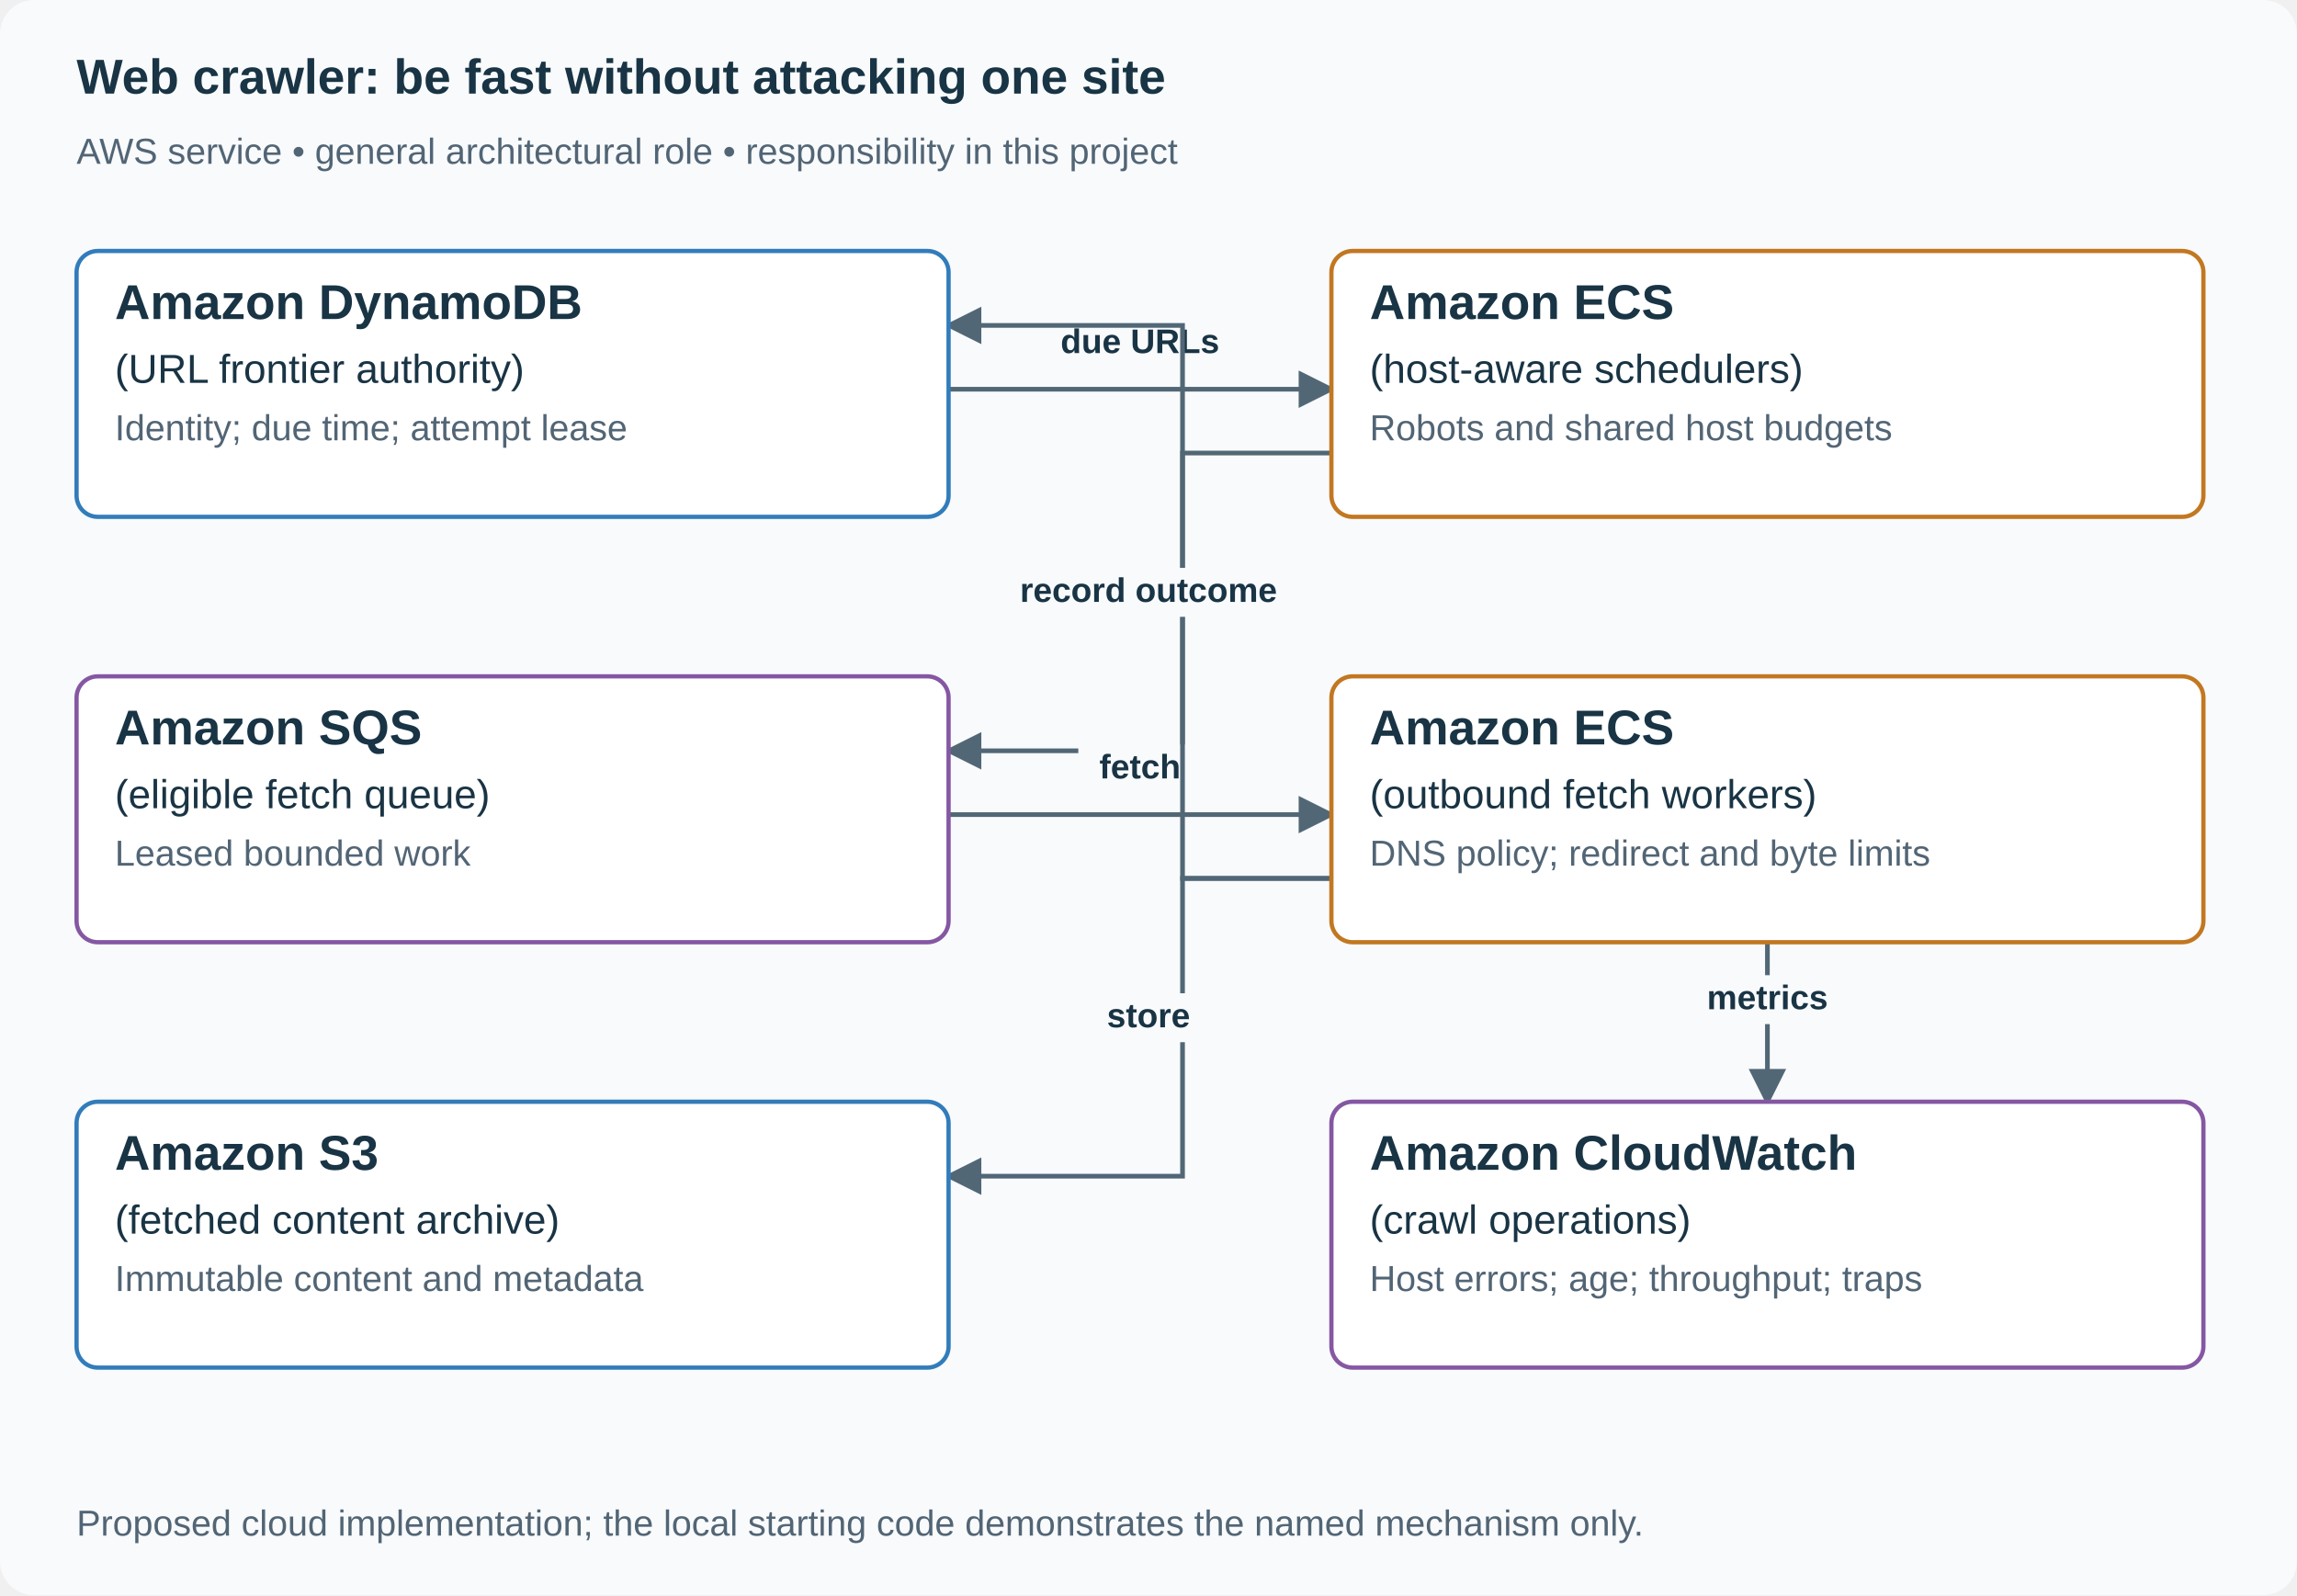
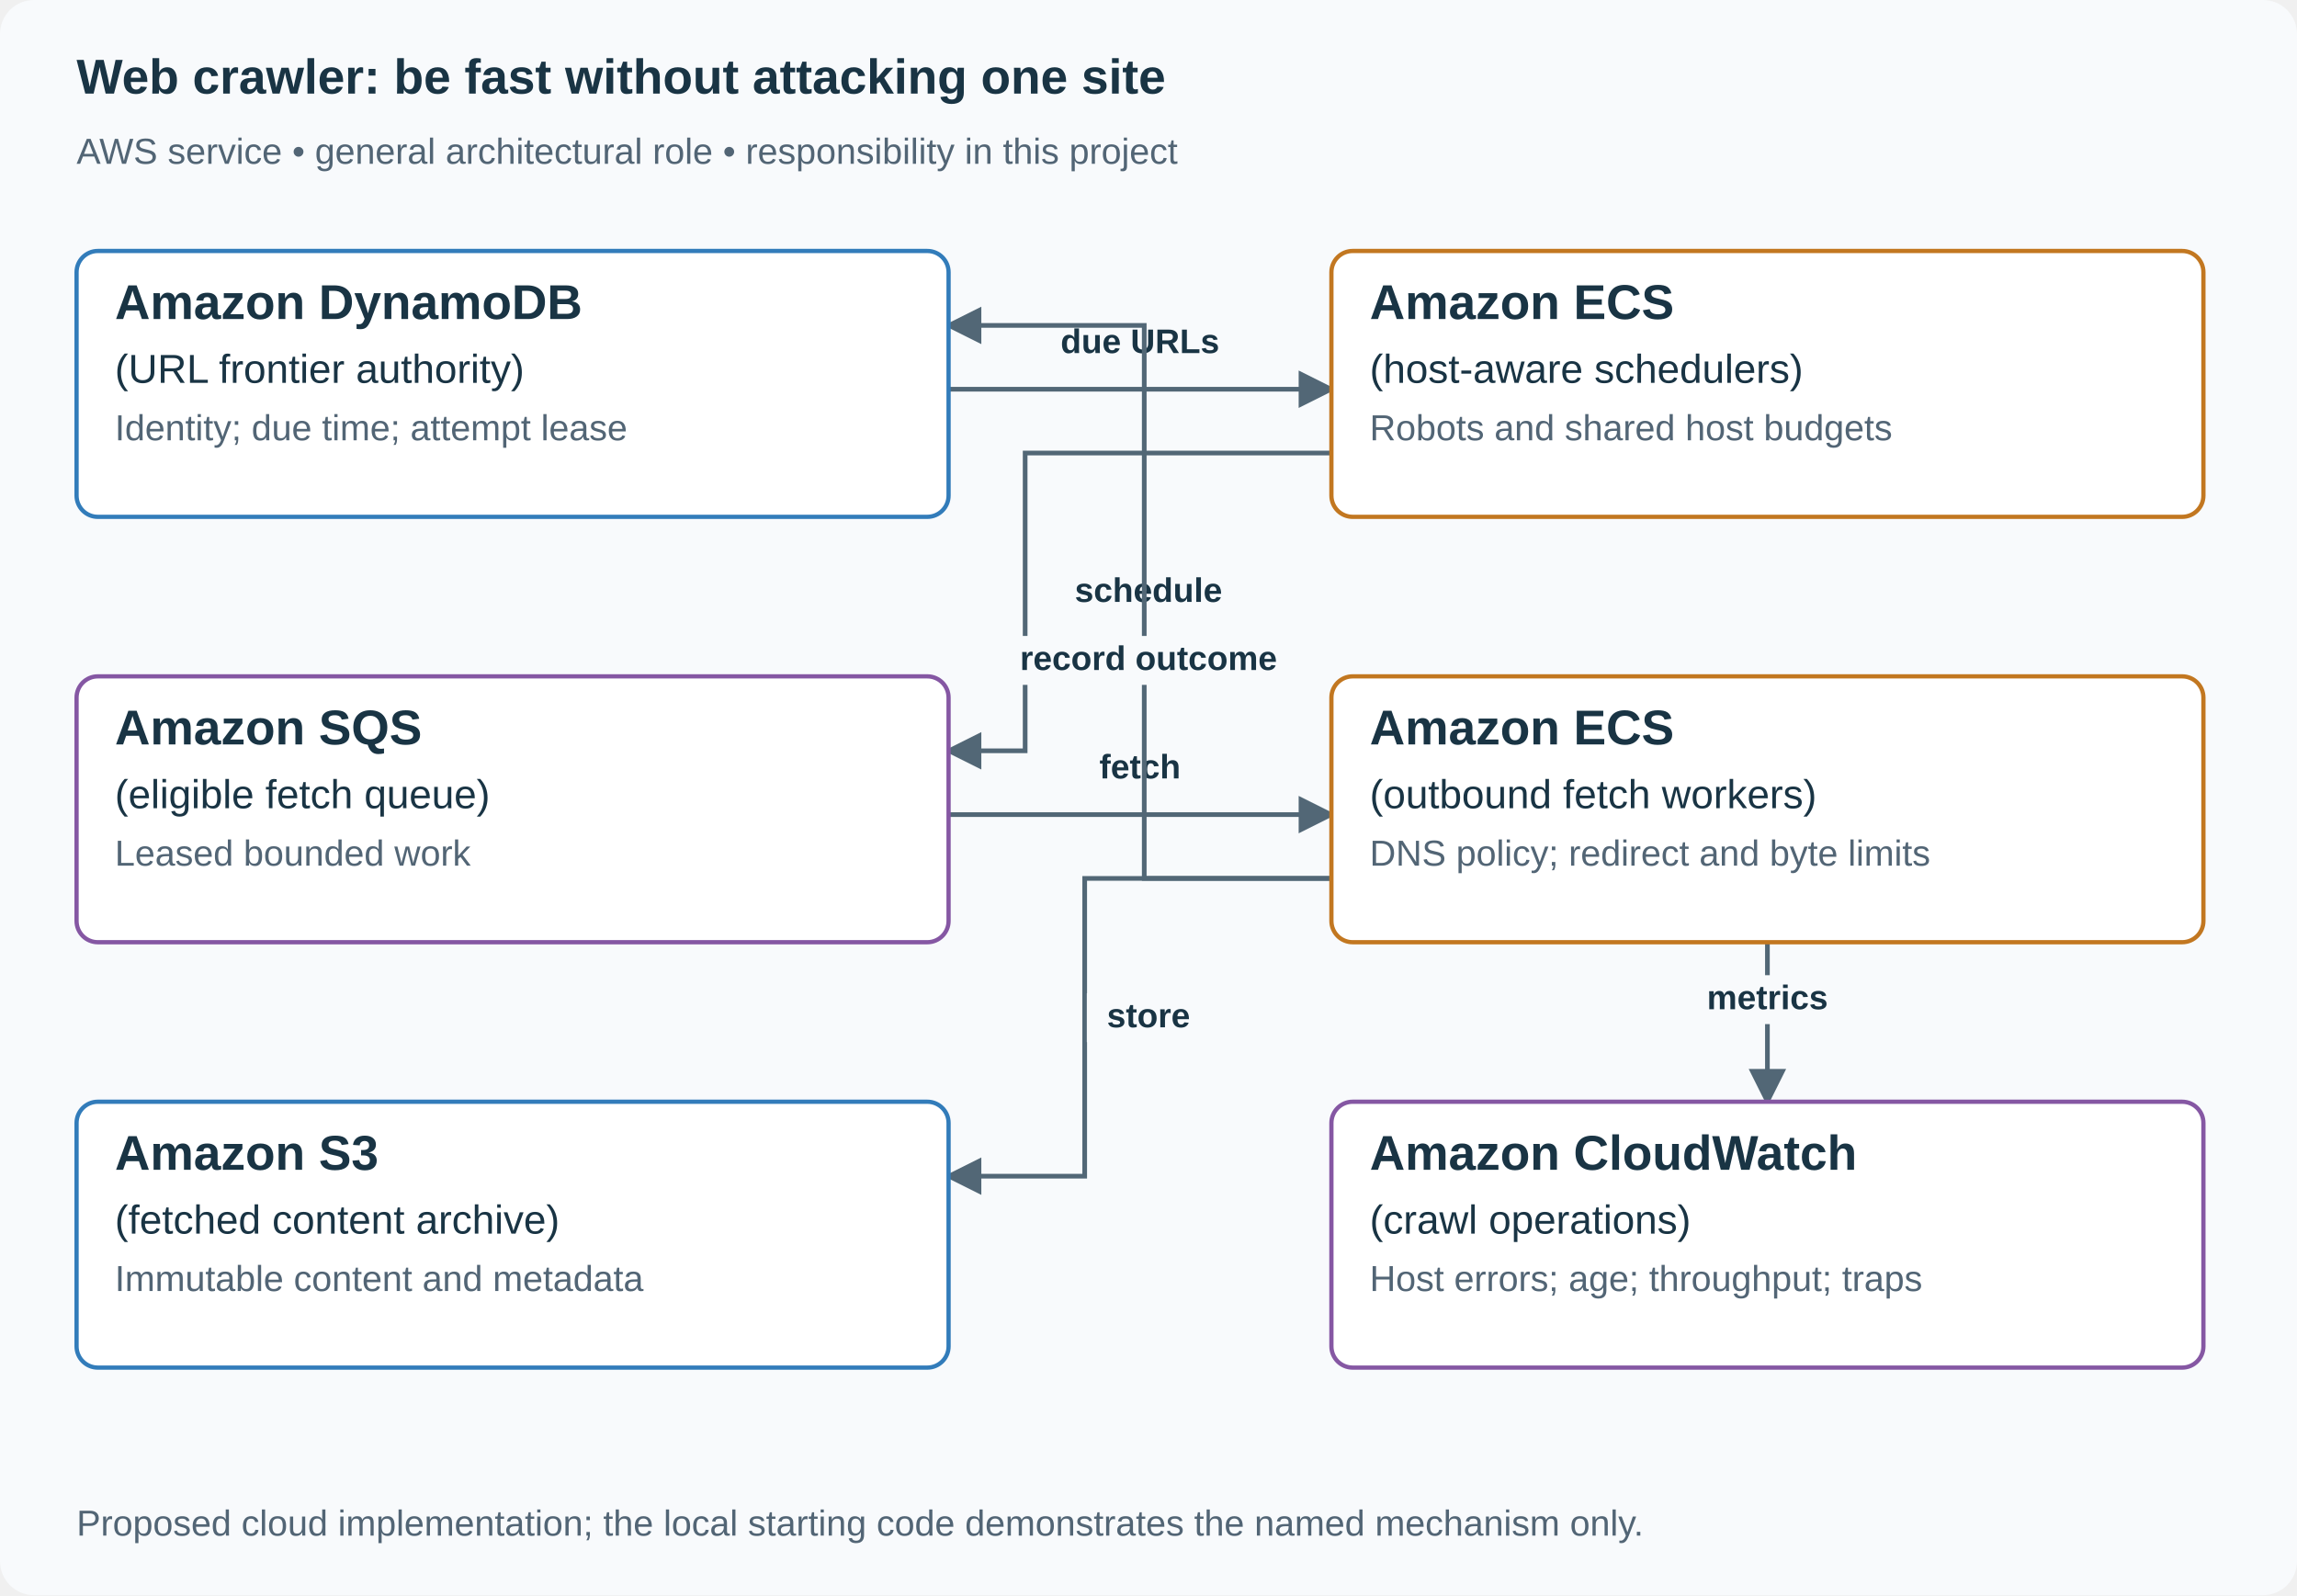
<svg xmlns="http://www.w3.org/2000/svg" width="1080" height="750" viewBox="0 0 1080 750" role="img" aria-labelledby="t d">
  <defs>
    <marker id="a" markerWidth="8" markerHeight="8" refX="7" refY="4" orient="auto">
      <path d="M0 0L8 4L0 8Z" fill="#526776" />
    </marker>
  </defs>
  <rect width="1080" height="750" rx="16" fill="#f8fafc" />
  <style>text{font-family:Arial,sans-serif;fill:#193444}.name{font-size:23px;font-weight:bold}.role{font-size:19px}.detail{font-size:17px;fill:#526575}.edge{font-size:16px;font-weight:bold}</style>
  <text x="36" y="44" class="name" style="font-size:23px">Web crawler: be fast without attacking one site</text>
  <text x="36" y="77" class="detail">AWS service • general architectural role • responsibility in this project</text>
  <path d="M446 183 L626 183" fill="none" stroke="#526776" stroke-width="2.2" marker-end="url(#a)" />
-   <rect x="494.4" y="150" width="83.2" height="23" fill="#f8fafc" />
-   <text x="536.0" y="166" class="edge" text-anchor="middle">due URLs</text>
-   <path d="M626 213 L556 213 L556 353 L446 353" fill="none" stroke="#526776" stroke-width="2.2" marker-end="url(#a)" />
-   <rect x="498.4" y="267.0" width="83.2" height="23" fill="#f8fafc" />
-   <text x="540" y="283.0" class="edge" text-anchor="middle">schedule</text>
+   <g transform="translate(536.0 166) rotate(0)">
+     <rect x="-41.6" y="-16" width="83.2" height="23" fill="#f8fafc" />
+     <text x="0" y="0" class="edge" text-anchor="middle">due URLs</text>
+   </g>
+   <path d="M626 213 L482 213 L482 353 L446 353" fill="none" stroke="#526776" stroke-width="2.2" marker-end="url(#a)" />
+   <g transform="translate(540 283.0) rotate(0)">
+     <rect x="-41.6" y="-16" width="83.2" height="23" fill="#f8fafc" />
+     <text x="0" y="0" class="edge" text-anchor="middle">schedule</text>
+   </g>
  <path d="M446 383 L626 383" fill="none" stroke="#526776" stroke-width="2.2" marker-end="url(#a)" />
-   <rect x="507.0" y="350" width="58.0" height="23" fill="#f8fafc" />
-   <text x="536.0" y="366" class="edge" text-anchor="middle">fetch</text>
-   <path d="M626 413 L556 413 L556 553 L446 553" fill="none" stroke="#526776" stroke-width="2.2" marker-end="url(#a)" />
-   <rect x="511.0" y="467.0" width="58.0" height="23" fill="#f8fafc" />
-   <text x="540" y="483.0" class="edge" text-anchor="middle">store</text>
-   <path d="M626 413 L556 413 L556 153 L446 153" fill="none" stroke="#526776" stroke-width="2.2" marker-end="url(#a)" />
-   <rect x="473.2" y="267.0" width="133.6" height="23" fill="#f8fafc" />
-   <text x="540" y="283.0" class="edge" text-anchor="middle">record outcome</text>
+   <g transform="translate(536.0 366) rotate(0)">
+     <rect x="-29.0" y="-16" width="58.0" height="23" fill="#f8fafc" />
+     <text x="0" y="0" class="edge" text-anchor="middle">fetch</text>
+   </g>
+   <path d="M626 413 L510 413 L510 553 L446 553" fill="none" stroke="#526776" stroke-width="2.2" marker-end="url(#a)" />
+   <g transform="translate(540 483.0) rotate(0)">
+     <rect x="-29.0" y="-16" width="58.0" height="23" fill="#f8fafc" />
+     <text x="0" y="0" class="edge" text-anchor="middle">store</text>
+   </g>
+   <path d="M626 413 L538 413 L538 153 L446 153" fill="none" stroke="#526776" stroke-width="2.2" marker-end="url(#a)" />
+   <g transform="translate(540 315.0) rotate(0)">
+     <rect x="-66.8" y="-16" width="133.6" height="23" fill="#f8fafc" />
+     <text x="0" y="0" class="edge" text-anchor="middle">record outcome</text>
+   </g>
  <path d="M831 443 L831 518" fill="none" stroke="#526776" stroke-width="2.2" marker-end="url(#a)" />
-   <rect x="793.6" y="458.5" width="74.8" height="23" fill="#f8fafc" />
-   <text x="831" y="474.5" class="edge" text-anchor="middle">metrics</text>
+   <g transform="translate(831 474.5) rotate(0)">
+     <rect x="-37.4" y="-16" width="74.8" height="23" fill="#f8fafc" />
+     <text x="0" y="0" class="edge" text-anchor="middle">metrics</text>
+   </g>
  <rect x="36" y="118" width="410" height="125" rx="10" fill="white" stroke="#327cba" stroke-width="2" />
  <text x="54" y="150" class="name" style="font-size:23px">Amazon DynamoDB</text>
-   <text x="54" y="180" class="role">(URL frontier authority)</text>
-   <text x="54" y="207" class="detail">Identity; due time; attempt lease</text>
+   <text x="54" y="180" class="role" style="font-size:19px">(URL frontier authority)</text>
+   <text x="54" y="207" class="detail" style="font-size:17px">Identity; due time; attempt lease</text>
  <rect x="626" y="118" width="410" height="125" rx="10" fill="white" stroke="#c27720" stroke-width="2" />
  <text x="644" y="150" class="name" style="font-size:23px">Amazon ECS</text>
-   <text x="644" y="180" class="role">(host-aware schedulers)</text>
-   <text x="644" y="207" class="detail">Robots and shared host budgets</text>
+   <text x="644" y="180" class="role" style="font-size:19px">(host-aware schedulers)</text>
+   <text x="644" y="207" class="detail" style="font-size:17px">Robots and shared host budgets</text>
  <rect x="36" y="318" width="410" height="125" rx="10" fill="white" stroke="#8557a3" stroke-width="2" />
  <text x="54" y="350" class="name" style="font-size:23px">Amazon SQS</text>
-   <text x="54" y="380" class="role">(eligible fetch queue)</text>
-   <text x="54" y="407" class="detail">Leased bounded work</text>
+   <text x="54" y="380" class="role" style="font-size:19px">(eligible fetch queue)</text>
+   <text x="54" y="407" class="detail" style="font-size:17px">Leased bounded work</text>
  <rect x="626" y="318" width="410" height="125" rx="10" fill="white" stroke="#c27720" stroke-width="2" />
  <text x="644" y="350" class="name" style="font-size:23px">Amazon ECS</text>
-   <text x="644" y="380" class="role">(outbound fetch workers)</text>
-   <text x="644" y="407" class="detail">DNS policy; redirect and byte limits</text>
+   <text x="644" y="380" class="role" style="font-size:19px">(outbound fetch workers)</text>
+   <text x="644" y="407" class="detail" style="font-size:17px">DNS policy; redirect and byte limits</text>
  <rect x="36" y="518" width="410" height="125" rx="10" fill="white" stroke="#327cba" stroke-width="2" />
  <text x="54" y="550" class="name" style="font-size:23px">Amazon S3</text>
-   <text x="54" y="580" class="role">(fetched content archive)</text>
-   <text x="54" y="607" class="detail">Immutable content and metadata</text>
+   <text x="54" y="580" class="role" style="font-size:19px">(fetched content archive)</text>
+   <text x="54" y="607" class="detail" style="font-size:17px">Immutable content and metadata</text>
  <rect x="626" y="518" width="410" height="125" rx="10" fill="white" stroke="#8557a3" stroke-width="2" />
  <text x="644" y="550" class="name" style="font-size:23px">Amazon CloudWatch</text>
-   <text x="644" y="580" class="role">(crawl operations)</text>
-   <text x="644" y="607" class="detail">Host errors; age; throughput; traps</text>
+   <text x="644" y="580" class="role" style="font-size:19px">(crawl operations)</text>
+   <text x="644" y="607" class="detail" style="font-size:17px">Host errors; age; throughput; traps</text>
  <text x="36" y="722" class="detail">Proposed cloud implementation; the local starting code demonstrates the named mechanism only.</text>
</svg>
